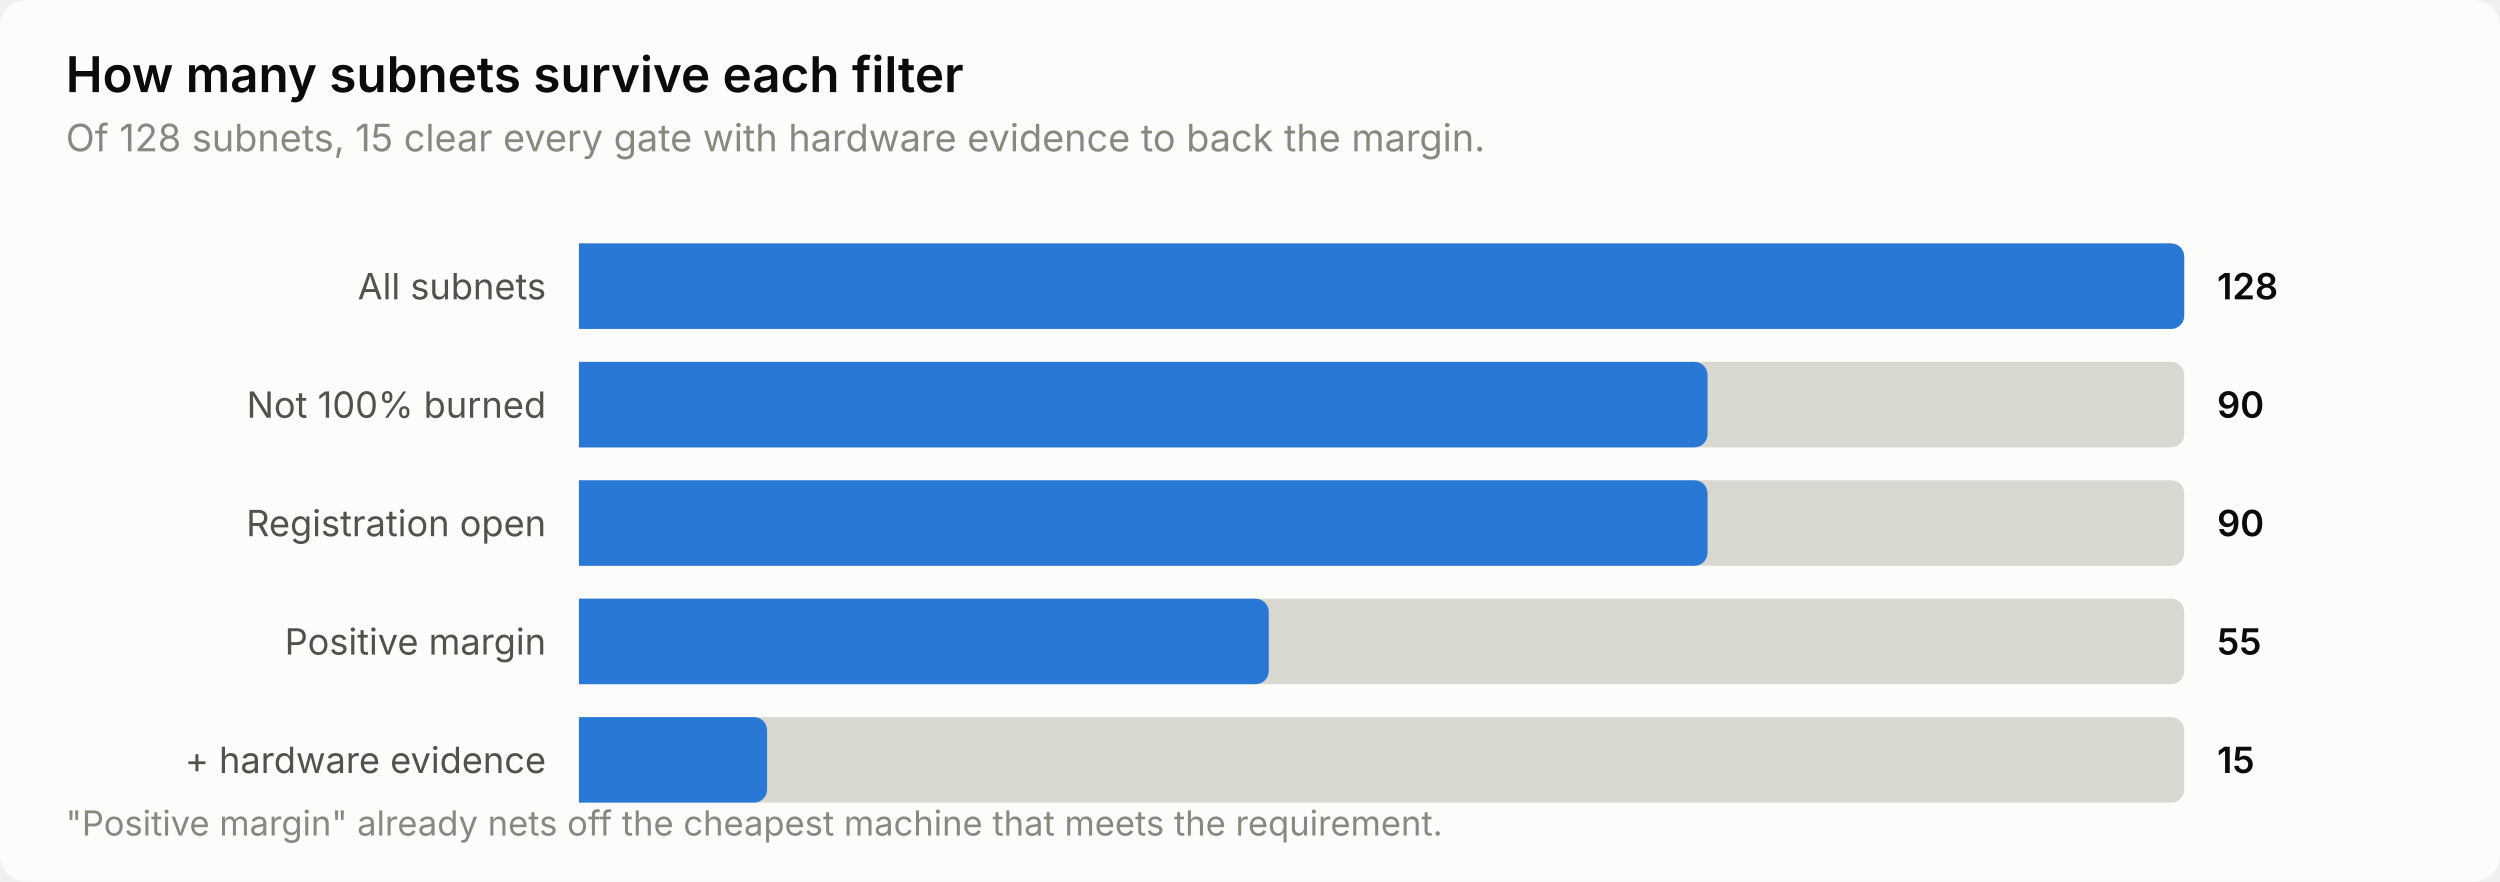
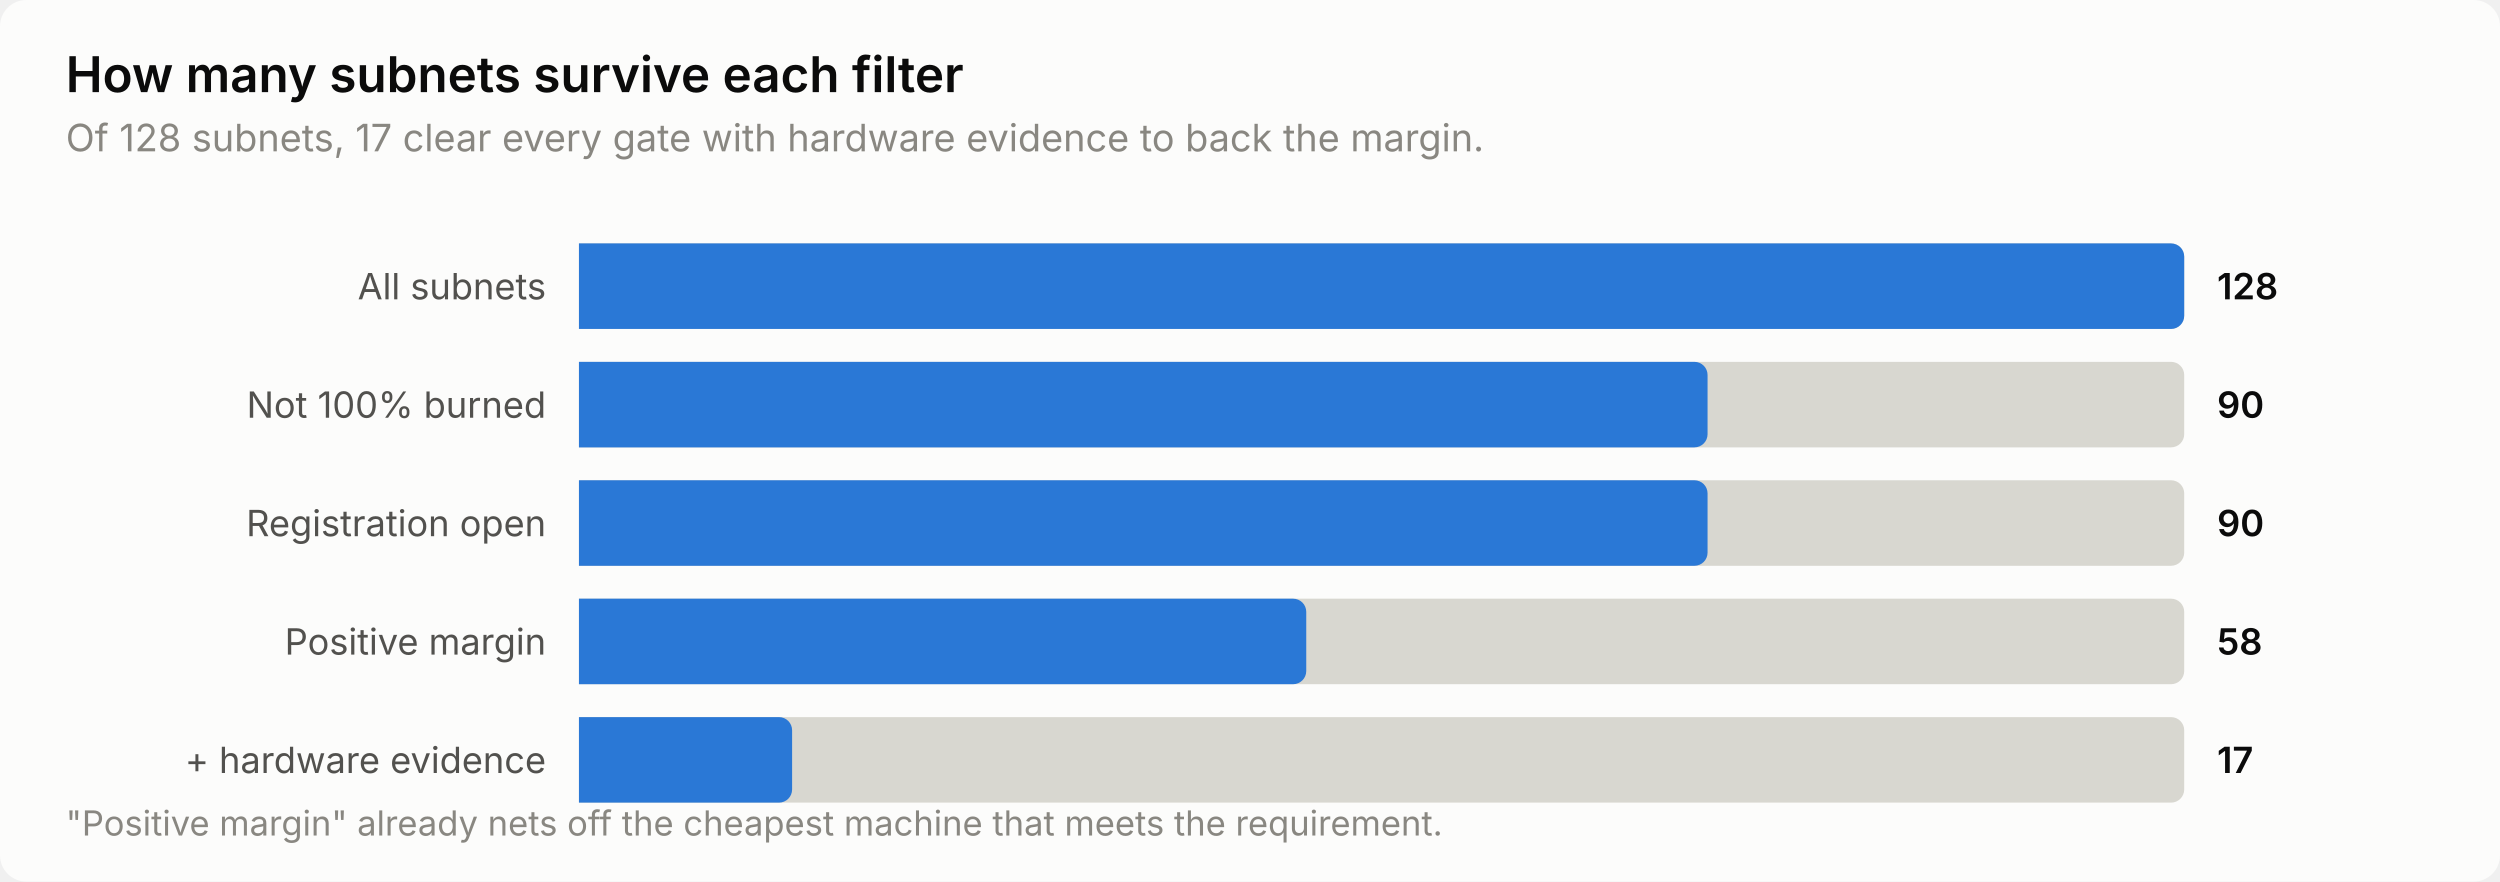
<svg xmlns="http://www.w3.org/2000/svg" width="760" height="268" viewBox="0 0 760 268" role="img" aria-label="How many subnets survive each filter">
  <style>
    text { font-family: system-ui, -apple-system, 'Segoe UI', sans-serif; }
    .t-title { font-size: 15px; font-weight: 600; }
    .t-sub { font-size: 11.5px; }
    .t-lab { font-size: 11px; }
    .t-val { font-size: 11px; font-weight: 600; font-variant-numeric: tabular-nums; }
    .t-tick { font-size: 10.5px; font-variant-numeric: tabular-nums; }

    .surface { fill: #fcfcfb; }
    .ink { fill: #0b0b0b; }
    .ink2 { fill: #52514e; }
    .muted { fill: #898781; }
    .grid { stroke: #e1e0d9; }
    .axis { stroke: #c3c2b7; }
    .accent { fill: #2a78d6; }
    .critical { fill: #d03b3b; }
    .deemph { fill: #d8d7d0; }

    @media (prefers-color-scheme: dark) {
      .surface { fill: #1a1a19; }
      .ink { fill: #ffffff; }
      .ink2 { fill: #c3c2b7; }
      .muted { fill: #898781; }
      .grid { stroke: #2c2c2a; }
      .axis { stroke: #383835; }
      .accent { fill: #3987e5; }
      .deemph { fill: #3a3a37; }
    }
</style>
  <rect class="surface" width="760" height="268" rx="8" />
  <text class="ink t-title" x="20" y="28">How many subnets survive each filter</text>
-   <text class="muted t-sub" x="20" y="46">Of 128 subnets, 15 clear every gate with hardware evidence to back the margin.</text>
+   <text class="muted t-sub" x="20" y="46">Of 128 subnets, 17 clear every gate with hardware evidence to back the margin.</text>
  <text class="ink2 t-lab" x="166" y="91" text-anchor="end">All subnets</text>
  <path class="deemph" d="M176.0,74.0 H660.0 a4.0,4.0 0 0 1 4.0,4.0 V96.0 a4.0,4.0 0 0 1 -4.0,4.0 H176.0 Z" />
  <path class="accent" d="M176.0,74.0 H660.0 a4.0,4.0 0 0 1 4.0,4.0 V96.0 a4.0,4.0 0 0 1 -4.0,4.0 H176.0 Z" />
  <text class="ink t-val" x="674" y="91">128</text>
  <text class="ink2 t-lab" x="166" y="127" text-anchor="end">Not 100% burned</text>
  <path class="deemph" d="M176.0,110.0 H660.0 a4.0,4.0 0 0 1 4.0,4.0 V132.0 a4.0,4.0 0 0 1 -4.0,4.0 H176.0 Z" />
  <path class="accent" d="M176.0,110.0 H515.1 a4.0,4.0 0 0 1 4.0,4.0 V132.0 a4.0,4.0 0 0 1 -4.0,4.0 H176.0 Z" />
  <text class="ink t-val" x="674" y="127">90</text>
  <text class="ink2 t-lab" x="166" y="163" text-anchor="end">Registration open</text>
  <path class="deemph" d="M176.0,146.0 H660.0 a4.0,4.0 0 0 1 4.0,4.0 V168.0 a4.0,4.0 0 0 1 -4.0,4.0 H176.0 Z" />
  <path class="accent" d="M176.0,146.0 H515.1 a4.0,4.0 0 0 1 4.0,4.0 V168.0 a4.0,4.0 0 0 1 -4.0,4.0 H176.0 Z" />
  <text class="ink t-val" x="674" y="163">90</text>
  <text class="ink2 t-lab" x="166" y="199" text-anchor="end">Positive margin</text>
  <path class="deemph" d="M176.0,182.0 H660.0 a4.0,4.0 0 0 1 4.0,4.0 V204.0 a4.0,4.0 0 0 1 -4.0,4.0 H176.0 Z" />
-   <path class="accent" d="M176.0,182.0 H381.7 a4.0,4.0 0 0 1 4.0,4.0 V204.0 a4.0,4.0 0 0 1 -4.0,4.0 H176.0 Z" />
-   <text class="ink t-val" x="674" y="199">55</text>
+   <path class="accent" d="M176.0,182.0 H393.1 a4.0,4.0 0 0 1 4.0,4.0 V204.0 a4.0,4.0 0 0 1 -4.0,4.0 H176.0 Z" />
+   <text class="ink t-val" x="674" y="199">58</text>
  <text class="ink2 t-lab" x="166" y="235" text-anchor="end">+ hardware evidence</text>
  <path class="deemph" d="M176.0,218.0 H660.0 a4.0,4.0 0 0 1 4.0,4.0 V240.0 a4.0,4.0 0 0 1 -4.0,4.0 H176.0 Z" />
-   <path class="accent" d="M176.0,218.0 H229.2 a4.0,4.0 0 0 1 4.0,4.0 V240.0 a4.0,4.0 0 0 1 -4.0,4.0 H176.0 Z" />
-   <text class="ink t-val" x="674" y="235">15</text>
+   <path class="accent" d="M176.0,218.0 H236.8 a4.0,4.0 0 0 1 4.0,4.0 V240.0 a4.0,4.0 0 0 1 -4.0,4.0 H176.0 Z" />
+   <text class="ink t-val" x="674" y="235">17</text>
  <text class="muted t-tick" x="20" y="254">"Positive margin" already nets off the cheapest machine that meets the requirement.</text>
</svg>
